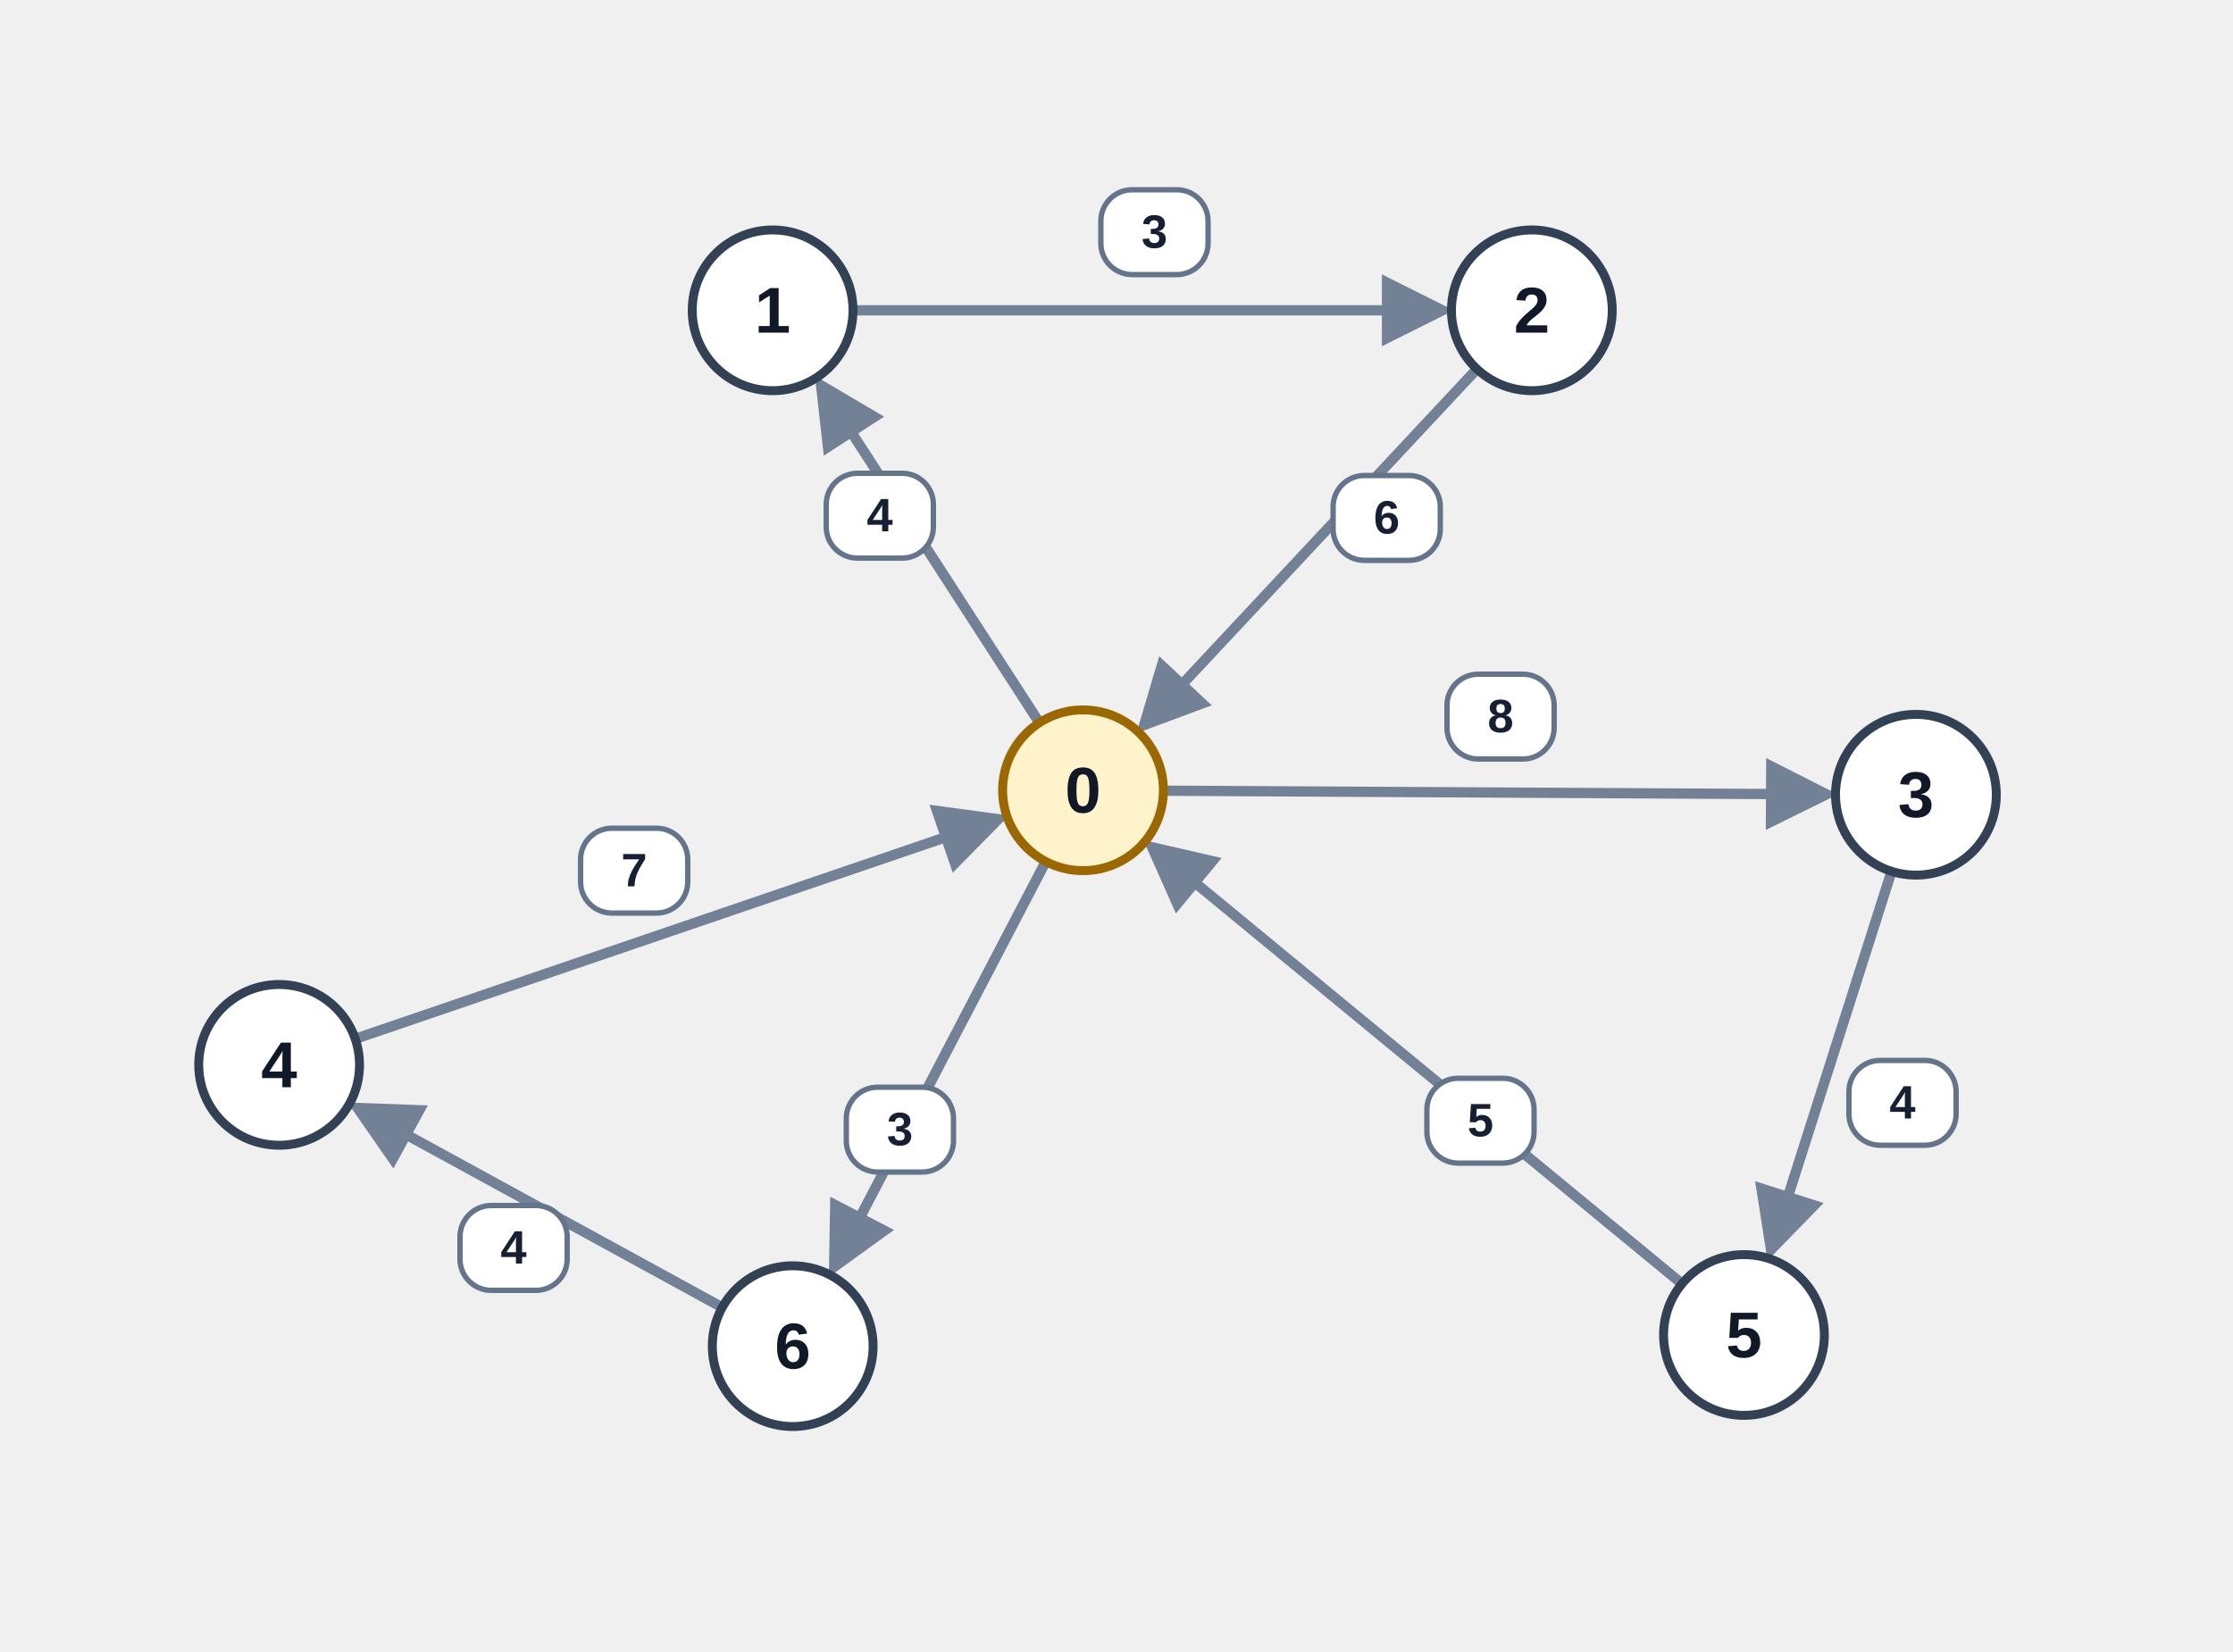
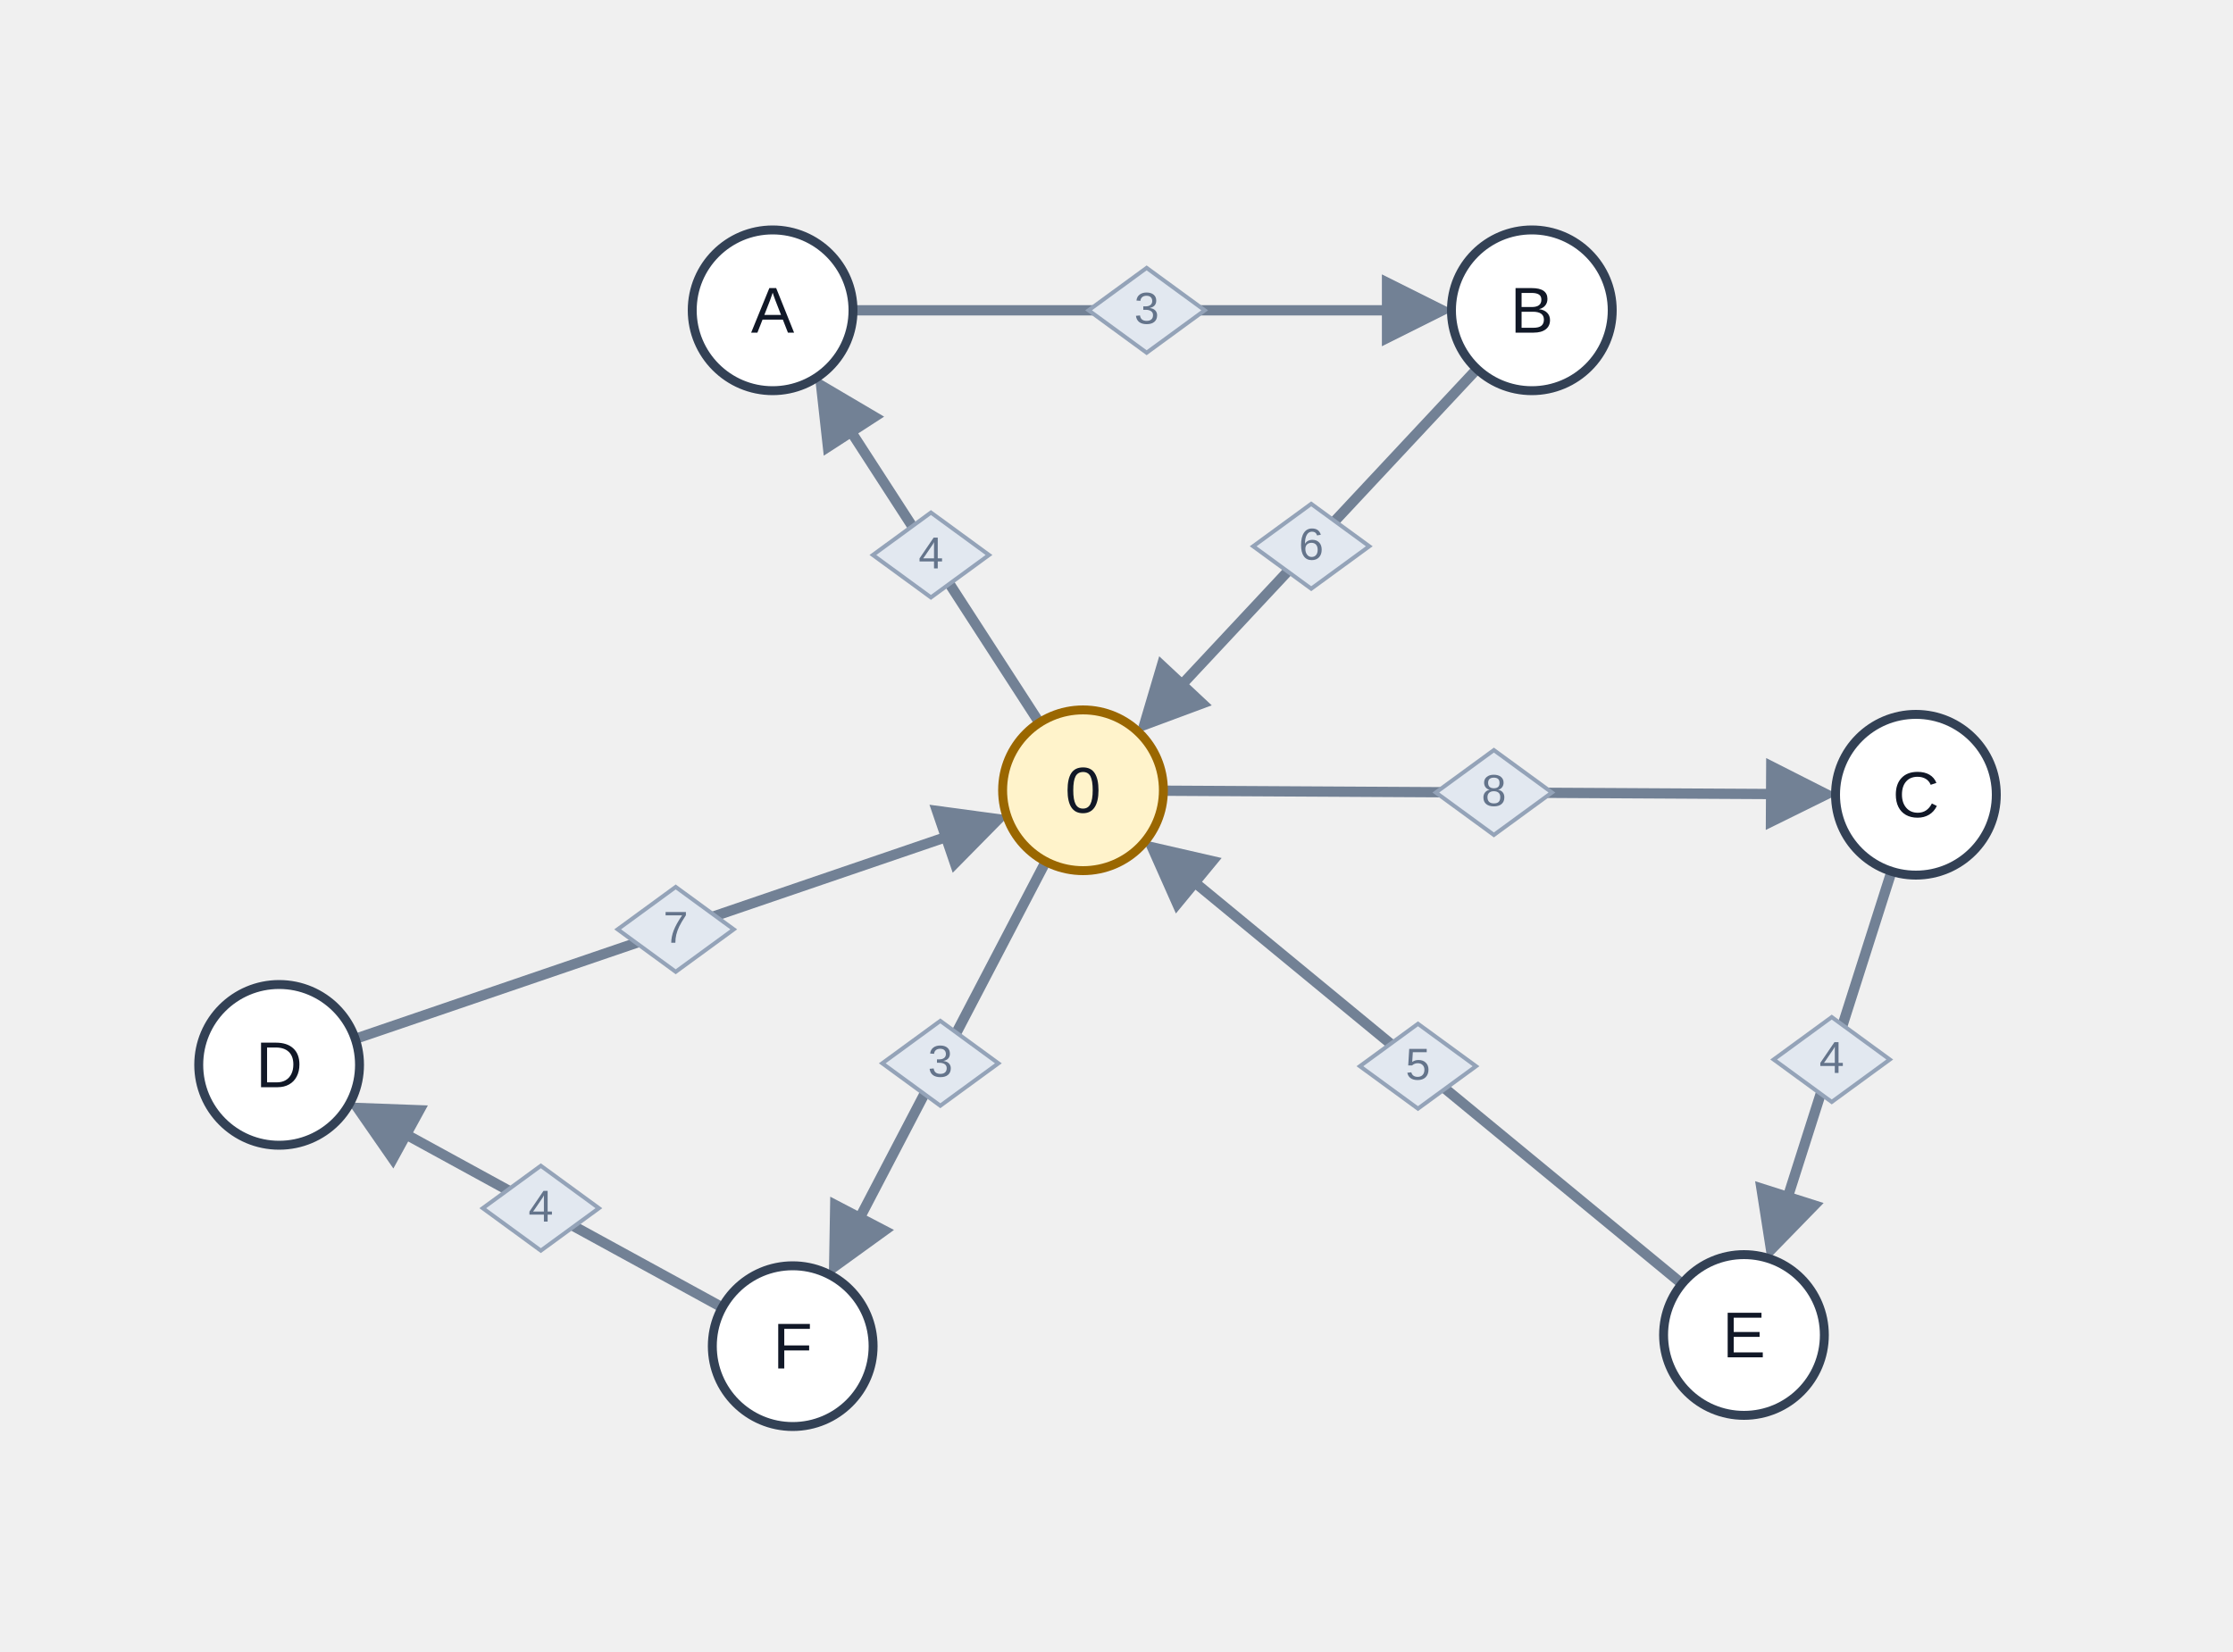
<svg xmlns="http://www.w3.org/2000/svg" width="1000" height="740" viewBox="0 0 1000 740" role="img" aria-labelledby="title description">
  <defs>
    <marker id="arrow-1" viewBox="0 0 12 12" markerWidth="7" markerHeight="7" refX="9" refY="6" orient="auto">
      <path d="M 0 0 L 12 6 L 0 12 z" fill="#2563eb" />
    </marker>
    <marker id="arrow-2" viewBox="0 0 12 12" markerWidth="7" markerHeight="7" refX="9" refY="6" orient="auto">
      <path d="M 0 0 L 12 6 L 0 12 z" fill="#059669" />
    </marker>
    <marker id="arrow-3" viewBox="0 0 12 12" markerWidth="7" markerHeight="7" refX="9" refY="6" orient="auto">
      <path d="M 0 0 L 12 6 L 0 12 z" fill="#ea580c" />
    </marker>
    <marker id="arrow-gray" viewBox="0 0 12 12" markerWidth="7" markerHeight="7" refX="9" refY="6" orient="auto">
      <path d="M 0 0 L 12 6 L 0 12 z" fill="#64748b" />
    </marker>
  </defs>
  <line x1="464.4" y1="322.1" x2="369.3" y2="175.1" fill="none" stroke="#64748b" stroke-width="4.6" stroke-linecap="round" marker-end="url(#arrow-gray)" opacity="0.9" />
  <g>
-     <rect x="370" y="212" width="48" height="38" rx="14" fill="#fff" stroke="#64748b" stroke-width="2.4" />
-     <text x="394" y="238" font-family="Arial,Helvetica,sans-serif" font-weight="800" font-size="21" text-anchor="middle" fill="#172033">4</text>
+     <polygon points="416.9,229.6 442.9,248.6 416.9,267.6 390.9,248.6" fill="#e2e8f0" stroke="#94a3b8" stroke-width="1.8" />
+     <text x="416.9" y="254.6" font-family="Arial,Helvetica,sans-serif" font-weight="400" font-size="20" text-anchor="middle" fill="#64748b">4</text>
  </g>
  <line x1="384.0" y1="139.0" x2="643.0" y2="139.0" fill="none" stroke="#64748b" stroke-width="4.6" stroke-linecap="round" marker-end="url(#arrow-gray)" opacity="0.9" />
  <g>
-     <rect x="493" y="85" width="48" height="38" rx="14" fill="#fff" stroke="#64748b" stroke-width="2.4" />
-     <text x="517" y="111" font-family="Arial,Helvetica,sans-serif" font-weight="800" font-size="21" text-anchor="middle" fill="#172033">3</text>
+     <polygon points="513.5,120.0 539.5,139.0 513.5,158.0 487.5,139.0" fill="#e2e8f0" stroke="#94a3b8" stroke-width="1.8" />
+     <text x="513.5" y="145.0" font-family="Arial,Helvetica,sans-serif" font-weight="400" font-size="20" text-anchor="middle" fill="#64748b">3</text>
  </g>
  <line x1="660.0" y1="166.8" x2="514.4" y2="322.6" fill="none" stroke="#64748b" stroke-width="4.6" stroke-linecap="round" marker-end="url(#arrow-gray)" opacity="0.9" />
  <g>
-     <rect x="597" y="213" width="48" height="38" rx="14" fill="#fff" stroke="#64748b" stroke-width="2.4" />
-     <text x="621" y="239" font-family="Arial,Helvetica,sans-serif" font-weight="800" font-size="21" text-anchor="middle" fill="#172033">6</text>
+     <polygon points="587.2,225.7 613.2,244.7 587.2,263.7 561.2,244.7" fill="#e2e8f0" stroke="#94a3b8" stroke-width="1.8" />
+     <text x="587.2" y="250.7" font-family="Arial,Helvetica,sans-serif" font-weight="400" font-size="20" text-anchor="middle" fill="#64748b">6</text>
  </g>
  <line x1="523.0" y1="354.2" x2="815.0" y2="355.8" fill="none" stroke="#64748b" stroke-width="4.6" stroke-linecap="round" marker-end="url(#arrow-gray)" opacity="0.9" />
  <g>
-     <rect x="648" y="302" width="48" height="38" rx="14" fill="#fff" stroke="#64748b" stroke-width="2.4" />
-     <text x="672" y="328" font-family="Arial,Helvetica,sans-serif" font-weight="800" font-size="21" text-anchor="middle" fill="#172033">8</text>
+     <polygon points="669.0,336.0 695.0,355.0 669.0,374.0 643.0,355.0" fill="#e2e8f0" stroke="#94a3b8" stroke-width="1.8" />
+     <text x="669.0" y="361.0" font-family="Arial,Helvetica,sans-serif" font-weight="400" font-size="20" text-anchor="middle" fill="#64748b">8</text>
  </g>
  <line x1="846.5" y1="392.2" x2="794.0" y2="557.0" fill="none" stroke="#64748b" stroke-width="4.6" stroke-linecap="round" marker-end="url(#arrow-gray)" opacity="0.9" />
  <g>
-     <rect x="828" y="475" width="48" height="38" rx="14" fill="#fff" stroke="#64748b" stroke-width="2.4" />
-     <text x="852" y="501" font-family="Arial,Helvetica,sans-serif" font-weight="800" font-size="21" text-anchor="middle" fill="#172033">4</text>
+     <polygon points="820.3,455.6 846.3,474.6 820.3,493.6 794.3,474.6" fill="#e2e8f0" stroke="#94a3b8" stroke-width="1.8" />
+     <text x="820.3" y="480.6" font-family="Arial,Helvetica,sans-serif" font-weight="400" font-size="20" text-anchor="middle" fill="#64748b">4</text>
  </g>
  <line x1="751.7" y1="573.8" x2="518.2" y2="381.4" fill="none" stroke="#64748b" stroke-width="4.6" stroke-linecap="round" marker-end="url(#arrow-gray)" opacity="0.9" />
  <g>
-     <rect x="639" y="483" width="48" height="38" rx="14" fill="#fff" stroke="#64748b" stroke-width="2.4" />
-     <text x="663" y="509" font-family="Arial,Helvetica,sans-serif" font-weight="800" font-size="21" text-anchor="middle" fill="#172033">5</text>
+     <polygon points="635.0,458.6 661.0,477.6 635.0,496.6 609.0,477.6" fill="#e2e8f0" stroke="#94a3b8" stroke-width="1.8" />
+     <text x="635.0" y="483.6" font-family="Arial,Helvetica,sans-serif" font-weight="400" font-size="20" text-anchor="middle" fill="#64748b">5</text>
  </g>
  <line x1="467.4" y1="387.7" x2="374.9" y2="564.9" fill="none" stroke="#64748b" stroke-width="4.6" stroke-linecap="round" marker-end="url(#arrow-gray)" opacity="0.9" />
  <g>
-     <rect x="379" y="487" width="48" height="38" rx="14" fill="#fff" stroke="#64748b" stroke-width="2.4" />
-     <text x="403" y="513" font-family="Arial,Helvetica,sans-serif" font-weight="800" font-size="21" text-anchor="middle" fill="#172033">3</text>
+     <polygon points="421.1,457.3 447.1,476.3 421.1,495.3 395.1,476.3" fill="#e2e8f0" stroke="#94a3b8" stroke-width="1.8" />
+     <text x="421.1" y="482.3" font-family="Arial,Helvetica,sans-serif" font-weight="400" font-size="20" text-anchor="middle" fill="#64748b">3</text>
  </g>
  <line x1="321.7" y1="584.7" x2="162.7" y2="497.7" fill="none" stroke="#64748b" stroke-width="4.6" stroke-linecap="round" marker-end="url(#arrow-gray)" opacity="0.9" />
  <g>
-     <rect x="206" y="540" width="48" height="38" rx="14" fill="#fff" stroke="#64748b" stroke-width="2.4" />
-     <text x="230" y="566" font-family="Arial,Helvetica,sans-serif" font-weight="800" font-size="21" text-anchor="middle" fill="#172033">4</text>
+     <polygon points="242.2,522.2 268.2,541.2 242.2,560.2 216.2,541.2" fill="#e2e8f0" stroke="#94a3b8" stroke-width="1.8" />
+     <text x="242.2" y="547.2" font-family="Arial,Helvetica,sans-serif" font-weight="400" font-size="20" text-anchor="middle" fill="#64748b">4</text>
  </g>
  <line x1="161.0" y1="464.7" x2="444.3" y2="367.9" fill="none" stroke="#64748b" stroke-width="4.6" stroke-linecap="round" marker-end="url(#arrow-gray)" opacity="0.9" />
  <g>
-     <rect x="260" y="371" width="48" height="38" rx="14" fill="#fff" stroke="#64748b" stroke-width="2.4" />
-     <text x="284" y="397" font-family="Arial,Helvetica,sans-serif" font-weight="800" font-size="21" text-anchor="middle" fill="#172033">7</text>
+     <polygon points="302.6,397.3 328.6,416.3 302.6,435.3 276.6,416.3" fill="#e2e8f0" stroke="#94a3b8" stroke-width="1.8" />
+     <text x="302.6" y="422.3" font-family="Arial,Helvetica,sans-serif" font-weight="400" font-size="20" text-anchor="middle" fill="#64748b">7</text>
  </g>
  <g opacity="1">
    <circle cx="485" cy="354" r="36" stroke="#9a6700" stroke-width="4" fill="#fff3cb" />
-     <text x="485" y="364" text-anchor="middle" font-family="Arial,Helvetica,sans-serif" font-size="29" font-weight="800" fill="#111827">0</text>
+     <text x="485" y="364" text-anchor="middle" font-family="Arial,Helvetica,sans-serif" font-size="29" font-weight="400" fill="#111827">0</text>
  </g>
  <g opacity="1">
    <circle cx="346" cy="139" r="36" stroke="#334155" stroke-width="4" fill="#ffffff" />
-     <text x="346" y="149" text-anchor="middle" font-family="Arial,Helvetica,sans-serif" font-size="29" font-weight="800" fill="#111827">1</text>
+     <text x="346" y="149" text-anchor="middle" font-family="Arial,Helvetica,sans-serif" font-size="29" font-weight="400" fill="#111827">A</text>
  </g>
  <g opacity="1">
    <circle cx="686" cy="139" r="36" stroke="#334155" stroke-width="4" fill="#ffffff" />
-     <text x="686" y="149" text-anchor="middle" font-family="Arial,Helvetica,sans-serif" font-size="29" font-weight="800" fill="#111827">2</text>
+     <text x="686" y="149" text-anchor="middle" font-family="Arial,Helvetica,sans-serif" font-size="29" font-weight="400" fill="#111827">B</text>
  </g>
  <g opacity="1">
    <circle cx="858" cy="356" r="36" stroke="#334155" stroke-width="4" fill="#ffffff" />
-     <text x="858" y="366" text-anchor="middle" font-family="Arial,Helvetica,sans-serif" font-size="29" font-weight="800" fill="#111827">3</text>
+     <text x="858" y="366" text-anchor="middle" font-family="Arial,Helvetica,sans-serif" font-size="29" font-weight="400" fill="#111827">C</text>
  </g>
  <g opacity="1">
    <circle cx="781" cy="598" r="36" stroke="#334155" stroke-width="4" fill="#ffffff" />
-     <text x="781" y="608" text-anchor="middle" font-family="Arial,Helvetica,sans-serif" font-size="29" font-weight="800" fill="#111827">5</text>
+     <text x="781" y="608" text-anchor="middle" font-family="Arial,Helvetica,sans-serif" font-size="29" font-weight="400" fill="#111827">E</text>
  </g>
  <g opacity="1">
    <circle cx="355" cy="603" r="36" stroke="#334155" stroke-width="4" fill="#ffffff" />
-     <text x="355" y="613" text-anchor="middle" font-family="Arial,Helvetica,sans-serif" font-size="29" font-weight="800" fill="#111827">6</text>
+     <text x="355" y="613" text-anchor="middle" font-family="Arial,Helvetica,sans-serif" font-size="29" font-weight="400" fill="#111827">F</text>
  </g>
  <g opacity="1">
    <circle cx="125" cy="477" r="36" stroke="#334155" stroke-width="4" fill="#ffffff" />
-     <text x="125" y="487" text-anchor="middle" font-family="Arial,Helvetica,sans-serif" font-size="29" font-weight="800" fill="#111827">4</text>
+     <text x="125" y="487" text-anchor="middle" font-family="Arial,Helvetica,sans-serif" font-size="29" font-weight="400" fill="#111827">D</text>
  </g>
</svg>
